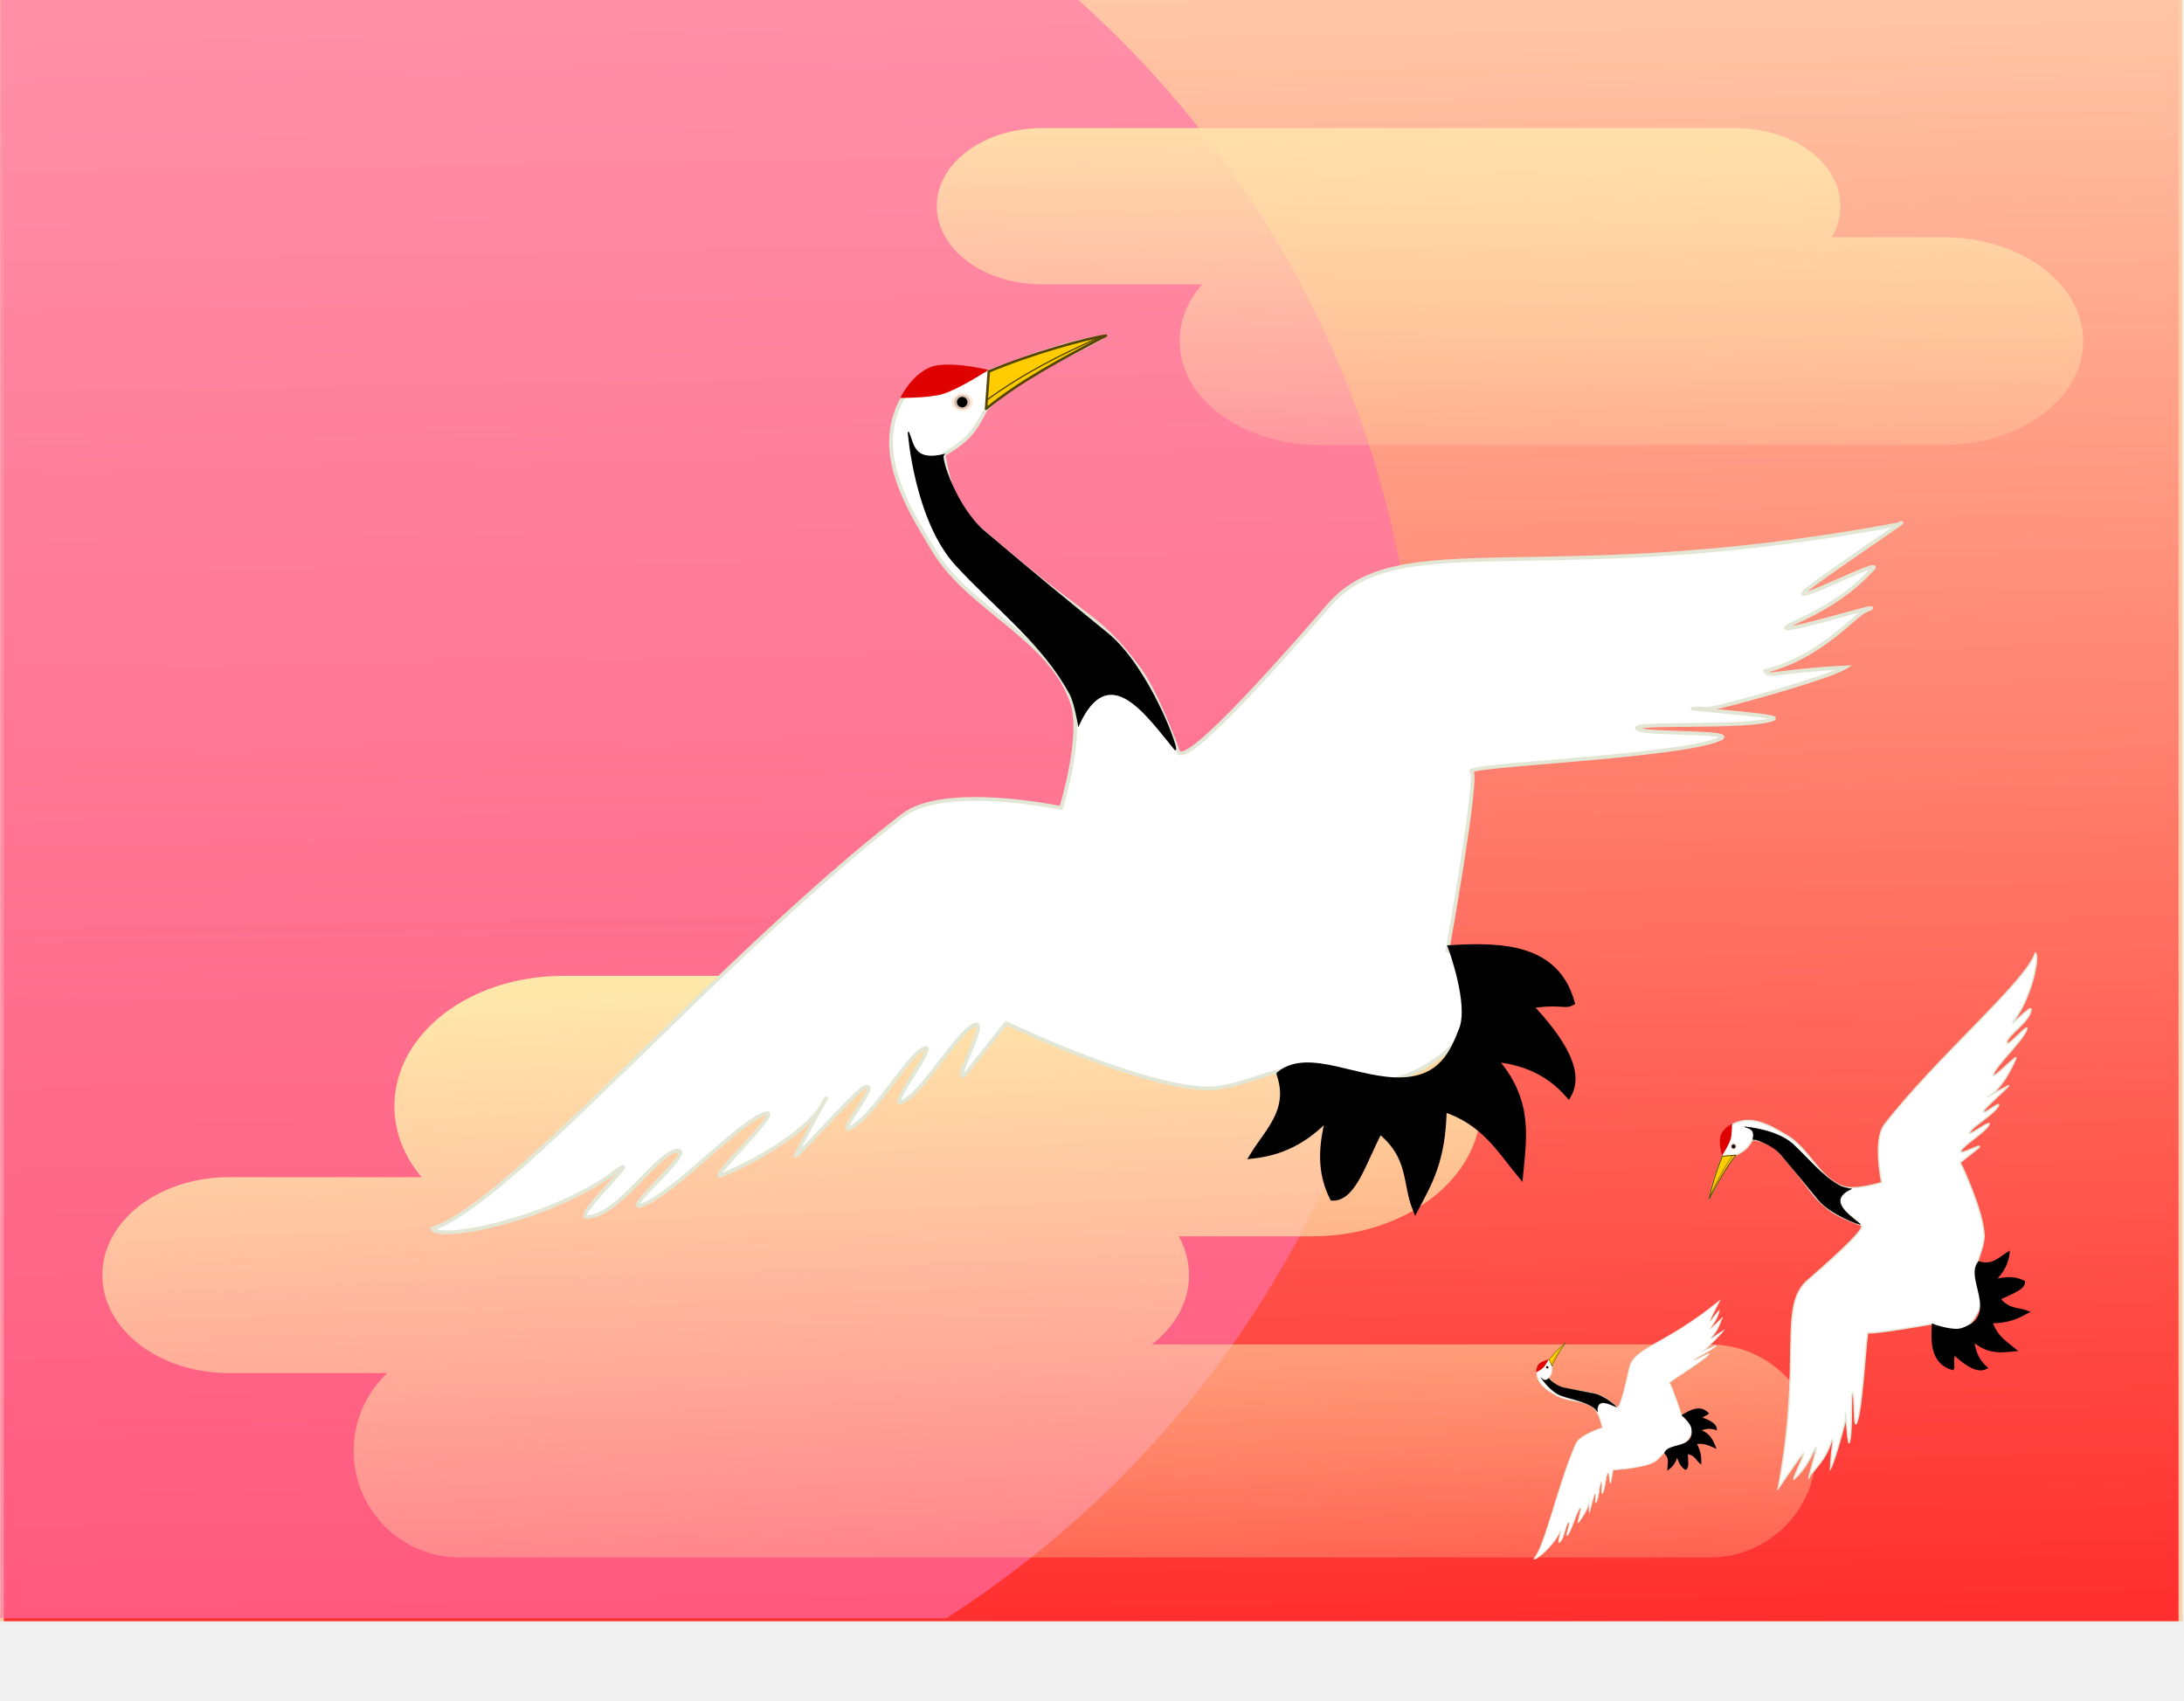
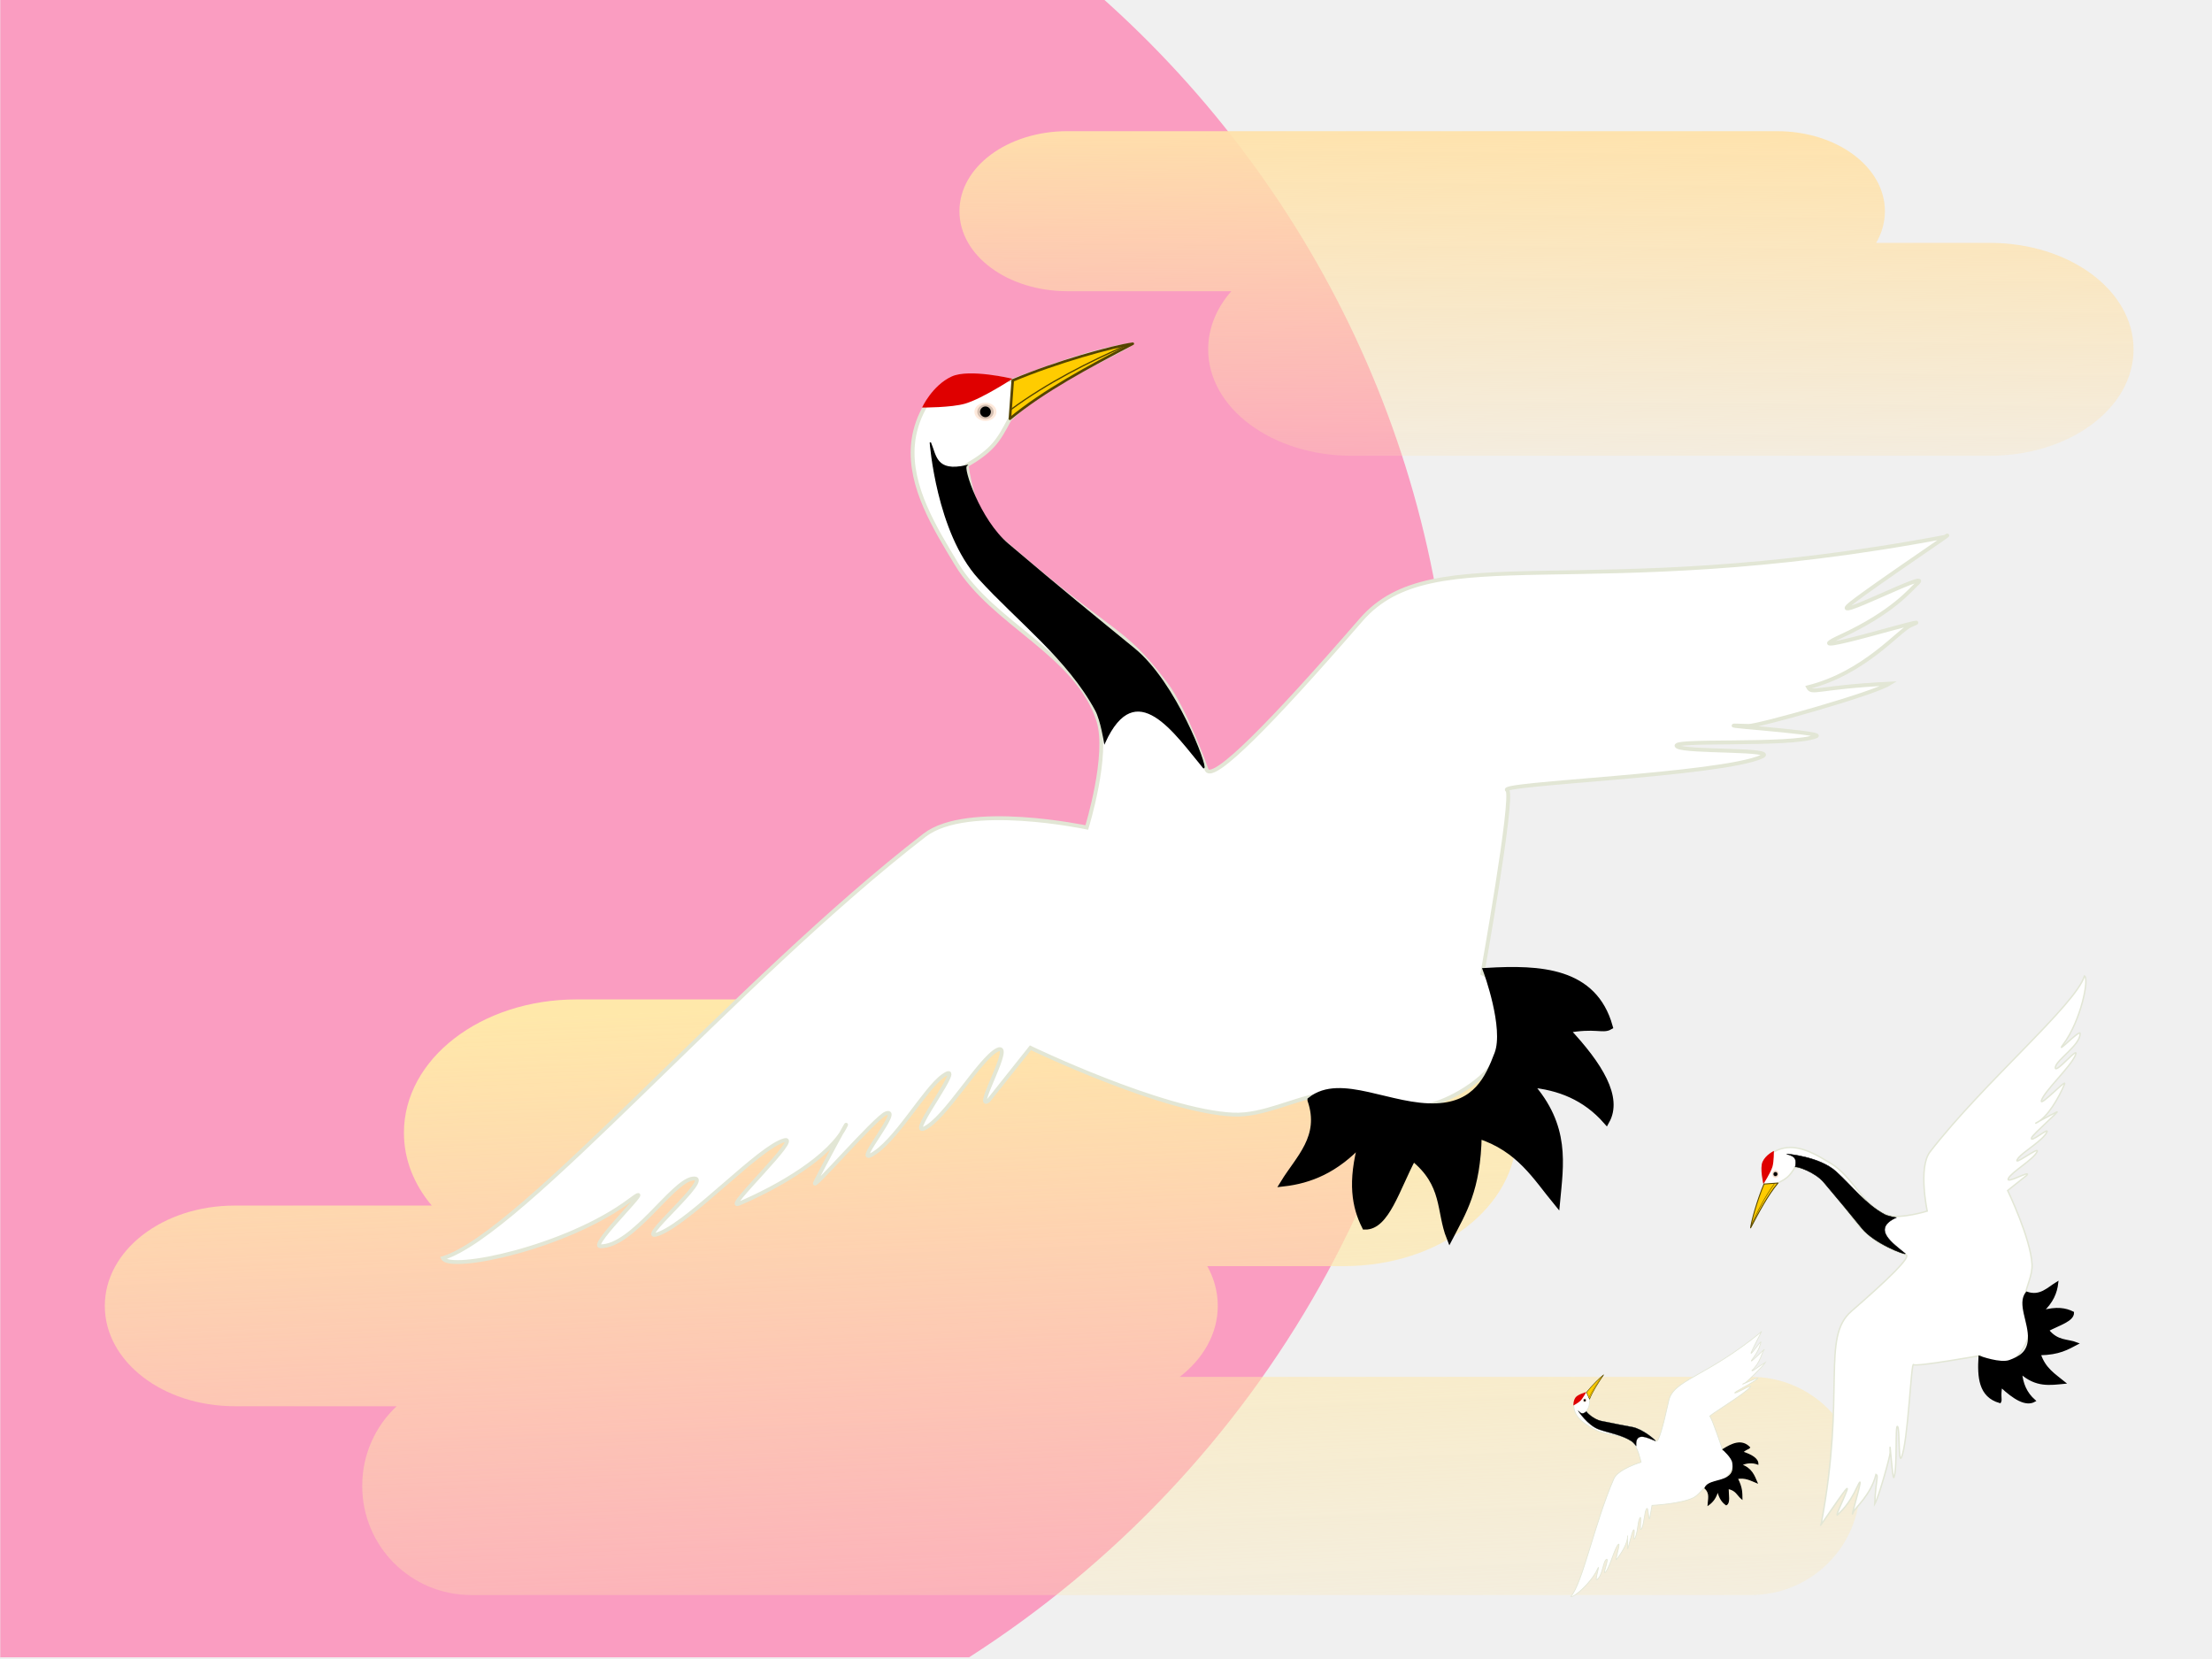
- <svg xmlns="http://www.w3.org/2000/svg">
-   <linearGradient id="a" gradientUnits="userSpaceOnUse" x1="1584.333" x2="1550.551" y1="552.196" y2="-1506.316">
-     <stop offset="0" stop-color="#ff2a2a" />
-     <stop offset="1" stop-color="#ff2a2a" stop-opacity="0" />
-   </linearGradient>
-   <linearGradient id="b" gradientUnits="userSpaceOnUse" x1="1508.627" x2="1548.348" y1="-300.403" y2="669.867">
+ <svg xmlns="http://www.w3.org/2000/svg" viewBox="0 0 2560 1920">
+   <linearGradient id="a" gradientUnits="userSpaceOnUse" x1="1508.627" x2="1548.348" y1="-300.403" y2="669.867">
    <stop offset="0" stop-color="#ffe8aa" />
    <stop offset="1" stop-color="#ffe8aa" stop-opacity="0" />
  </linearGradient>
-   <linearGradient id="c" gradientTransform="matrix(2.5864 0 0 2.7392 1086.6 -1425.4)" gradientUnits="userSpaceOnUse" x1="252.44" x2="251.02" y1="39.472" y2="236.76">
+   <linearGradient id="b" gradientTransform="matrix(2.5864 0 0 2.7392 1086.6 -1425.4)" gradientUnits="userSpaceOnUse" x1="252.44" x2="251.02" y1="39.472" y2="236.76">
    <stop offset="0" stop-color="#ffe2aa" />
    <stop offset="1" stop-color="#ffe2aa" stop-opacity="0" />
  </linearGradient>
-   <path d="m-1.103-1450h2587.9v1931.8h-2587.9z" fill="#fca" stroke="#e2e6d5" stroke-linecap="round" stroke-linejoin="round" stroke-width=".802" transform="translate(0 1440)" />
-   <path d="m4.529-1463.9h2577.7v1945.4h-2577.7z" fill="url(#a)" transform="translate(0 1440)" />
  <g transform="translate(0 1440)">
    <path d="m .305-1454.1v1932.1h1121.3c336.78-215.81 559.73-591.32 559.73-1018.6 0-364.54-162.35-691.43-419.2-913.59h-1261.9z" fill="#ff70a8" fill-opacity=".65" />
    <path d="m283.55 296.46a5.264.351 0 1 1 -10.528 0 5.264.351 0 1 1  10.528 0z" style="fill:#fca;fill-opacity:.65;stroke:#e2e6d5;stroke-linecap:round;stroke-linejoin:round;stroke-width:.2" transform="matrix(4.0122 0 0 4.0122 842.3 -1000.5)" />
-     <path d="m1235.4-1288.2c-69.269 0-125.01 41.292-125.01 92.608 0 51.315 55.739 92.608 125.01 92.608h189.65c-16.979 19.324-26.795 42.4-26.795 67.274 0 68.259 74.154 123.19 166.29 123.19h738.37c92.14 0 166.29-54.934 166.29-123.19 0-68.259-74.154-123.19-166.29-123.19h-131.58c6.507-11.233 10.113-23.649 10.113-36.688 0-51.315-55.739-92.608-125.01-92.608h-821.05z" fill="url(#c)" />
-     <path d="m667.46-283.35c-110.81 0-199.98 68.796-199.98 154.34 0 31.174 11.804 60.037 32.223 84.256h-228.07c-83.302 0-150.33 51.79-150.33 116.1 0 64.313 67.031 116.1 150.33 116.1h187.44c-24.582 23.007-39.871 55.799-39.871 92.281 0 69.942 56.317 126.26 126.26 126.26h1480.9c69.942 0 126.26-56.317 126.26-126.26 0-69.942-56.317-126.26-126.26-126.26h-661.01c27.17-20.977 44.009-49.968 44.009-82.125 0-16.341-4.336-31.936-12.162-46.015h158.23c110.81 0 199.98-68.796 199.98-154.34 0-85.548-89.176-154.34-199.98-154.34h-887.95z" fill="url(#b)" />
+     <path d="m1235.4-1288.2c-69.269 0-125.01 41.292-125.01 92.608 0 51.315 55.739 92.608 125.01 92.608h189.65c-16.979 19.324-26.795 42.4-26.795 67.274 0 68.259 74.154 123.19 166.29 123.19h738.37c92.14 0 166.29-54.934 166.29-123.19 0-68.259-74.154-123.19-166.29-123.19h-131.58c6.507-11.233 10.113-23.649 10.113-36.688 0-51.315-55.739-92.608-125.01-92.608h-821.05z" fill="url(#b)" />
+     <path d="m667.46-283.35c-110.81 0-199.98 68.796-199.98 154.34 0 31.174 11.804 60.037 32.223 84.256h-228.07c-83.302 0-150.33 51.79-150.33 116.1 0 64.313 67.031 116.1 150.33 116.1h187.44c-24.582 23.007-39.871 55.799-39.871 92.281 0 69.942 56.317 126.26 126.26 126.26h1480.9c69.942 0 126.26-56.317 126.26-126.26 0-69.942-56.317-126.26-126.26-126.26h-661.01c27.17-20.977 44.009-49.968 44.009-82.125 0-16.341-4.336-31.936-12.162-46.015h158.23c110.81 0 199.98-68.796 199.98-154.34 0-85.548-89.176-154.34-199.98-154.34h-887.95z" fill="url(#a)" />
  </g>
-   <g transform="matrix(4.1059 0 0 4.1059 -7.2803 -12.5)">
-     <path d="m320.03 100.35c-10.662 1.641-21.751 5.84-32.826 9.96 0 0-12.767-2.799-17.912.232-5.9 3.475-9.614 11.012-10.191 17.835-1.008 11.899 6.116 23.428 12.289 33.65 10.248 16.969 33.802 25.212 39.942 44.06 3.136 9.627-3.23 30.201-3.23 30.201 0 0-33.644-7.15-45.72 2.175-53.139 41.034-113.49 112.42-135.77 119.22 1.909 3.92 34.766-2.875 52.708-16.325 9.379-7.032-11.89 12.966-8.305 12.981 9.118.04 20.046-18.089 25.915-19.076 7.102-1.195-18.268 19.364-8.998 15.345 9.241-4.006 27.844-24.217 34.91-26.162 5.216-1.436-17.45 19.847-12.832 17.892 11.015-4.663 25.882-13.206 30.126-21.993 1.175-2.432-6.433 11.606-8.594 16.037-1.458 2.989 17.08-18.441 19.918-19.498 4.936-1.839-8.705 14.008-4.27 11.784 6.775-3.398 15.069-18.535 20.304-22.309 7.581-5.466-10.187 16.995-5.257 14.772 5.902-2.661 15.642-19.632 20.603-22.143 5.119-2.591-6.749 17.446-2.49 14.318l11.875-14.92c0 0 37.07 17.852 57.082 18.826 8.392.408 17.353-4.542 24.591-5.533 18.857-2.581 21.597 5.435 31.848 2.548 5.56-1.565 16.323-7.499 18.968-15.146 2.424-7.009 3.08-17.443-5.096-21.657 0 0 8.852-49.45 7.039-51.626-3.931-1.895 60.274-4.243 71.73-9.489 4.921-2.254-21.161-1.186-23.799-2.798-3.681-2.249 32.453-.018 39.183-2.963 2.59-1.133-35.843-3.536-19.119-2.89 2.616.101 35.078-9.025 39.69-11.921-20.497 1.018-21.786 3.097-22.922 1.021 16.065-4.029 25.725-16.194 28.987-17.478 10.34-4.07-35.261 10.266-19.894 3.196 14.848-6.832 19.787-13.243 21.685-14.977 5.024-4.591-26.912 12.112-18.516 5.478 6.254-4.941 31.342-21.733 26.315-18.609-102.44 19.338-144.1-.204-164.58 23.408-25.386 29.267-41.564 45.651-43.506 42.322 0 0-6.087-17.079-11.465-24.205-13.014-17.242-13.91-12.157-48.719-42.735-5.799-5.095-7.489-18.941-7.489-18.941 7.247-4.254 8.869-6.78 12.122-13.007 10.573-10.16 20.817-13.688 33.676-20.861z" fill="#fff" stroke="#e2e6d5" stroke-width="1.089" />
-     <path d="m371.22 313.14c3.567 10.43-3.346 16.368-7.657 23.421 7.357-.847 14.713-3.69 22.07-11.71-3.205 11.463-1.86 18.375.901 23.871 5.96.112 8.902-10.71 13.512-19.367 9.37 7.507 7.38 15.013 10.359 22.52 3.735-7.2 7.849-13.515 8.107-28.826 11.607 3.756 16.164 11.741 22.07 18.917 1.001-10.755 2.964-21.413-7.657-33.33 8.303.713 15.715 3.65 21.619 10.359 3.643-6.54-1.734-15.541-11.26-25.673 8.15-1.484 10.246.188 12.161-.901-4.426-15.786-19.507-16.554-34.658-15.655 0 0 5.9 15.977 3.13 23.312-2.67 7.069-6.083 14.346-17.115 14.863-12.961.607-27.133-8.542-35.582-1.802z" stroke="#000" stroke-width="1.815" />
-     <path d="m-123.62 147.01c0 .315-.196.57-.439.57-.242 0-.439-.255-.439-.57 0-.315.196-.57.439-.57.242 0 .439.255.439.57z" stroke="#ffe6d5" stroke-linecap="round" stroke-opacity=".83" stroke-width=".3" transform="matrix(5.2757 0 0 3.5904 934.04 -408.7)" />
-     <path d="m261.67 117.92c0 0 2.864-6.234 8.36-8.758 4.944-2.271 17.158.637 17.158.637 0 0-8.521 5.583-13.336 7.007-3.91 1.156-12.182 1.115-12.182 1.115z" fill="#df0000" />
-     <path d="m287.23 110.28l-.796 10.789c9.66-7.974 22.018-14.538 34.635-21.139-5.559.748-21.401 5.115-33.839 10.351z" fill="#fc0" stroke="#540" stroke-linecap="round" stroke-linejoin="round" stroke-width=".726" />
-     <path d="m286.71 118.48c10.542-7.709 21.591-13.22 32.764-18.193" fill="none" stroke="#540" stroke-linecap="round" stroke-linejoin="round" stroke-width=".363" />
-     <path d="m274.16 134.33c-8.68 1.965-8.578-2.862-10.157-6.559 0 0 1.833 25.271 13.689 38.287 11.152 12.243 25.064 22.621 32.95 37.184 1.497 2.765 2.493 9.099 2.493 9.099 8.835-19.341 19.83-2.584 27.909 7.116 1.082 0-7.759-23.893-19.593-33.555-12.476-10.186-19.976-16.259-35.582-29.501-8.041-6.824-12.866-21.531-11.71-22.07z" stroke="#000" stroke-width=".363" />
-   </g>
-   <g transform="matrix(0 1.4991 1.4991 0 1876.2 939.73)">
-     <path d="m320.03 100.35c-10.662 1.641-21.751 5.84-32.826 9.96 0 0-12.767-2.799-17.912.232-5.9 3.475-9.614 11.012-10.191 17.835-1.008 11.899 6.116 23.428 12.289 33.65 10.248 16.969 33.802 25.212 39.942 44.06 3.136 9.627-3.23 30.201-3.23 30.201 0 0-33.644-7.15-45.72 2.175-53.139 41.034-113.49 112.42-135.77 119.22 1.909 3.92 34.766-2.875 52.708-16.325 9.379-7.032-11.89 12.966-8.305 12.981 9.118.04 20.046-18.089 25.915-19.076 7.102-1.195-18.268 19.364-8.998 15.345 9.241-4.006 27.844-24.217 34.91-26.162 5.216-1.436-17.45 19.847-12.832 17.892 11.015-4.663 25.882-13.206 30.126-21.993 1.175-2.432-6.433 11.606-8.594 16.037-1.458 2.989 17.08-18.441 19.918-19.498 4.936-1.839-8.705 14.008-4.27 11.784 6.775-3.398 15.069-18.535 20.304-22.309 7.581-5.466-10.187 16.995-5.257 14.772 5.902-2.661 15.642-19.632 20.603-22.143 5.119-2.591-6.749 17.446-2.49 14.318l11.875-14.92c0 0 37.07 17.852 57.082 18.826 8.392.408 17.353-4.542 24.591-5.533 18.857-2.581 21.597 5.435 31.848 2.548 5.56-1.565 16.323-7.499 18.968-15.146 2.424-7.009 3.08-17.443-5.096-21.657 0 0 8.852-49.45 7.039-51.626-3.931-1.895 60.274-4.243 71.73-9.489 4.921-2.254-21.161-1.186-23.799-2.798-3.681-2.249 32.453-.018 39.183-2.963 2.59-1.133-35.843-3.536-19.119-2.89 2.616.101 35.078-9.025 39.69-11.921-20.497 1.018-21.786 3.097-22.922 1.021 16.065-4.029 25.725-16.194 28.987-17.478 10.34-4.07-35.261 10.266-19.894 3.196 14.848-6.832 19.787-13.243 21.685-14.977 5.024-4.591-26.912 12.112-18.516 5.478 6.254-4.941 31.342-21.733 26.315-18.609-102.44 19.338-144.1-.204-164.58 23.408-25.386 29.267-41.564 45.651-43.506 42.322 0 0-6.087-17.079-11.465-24.205-13.014-17.242-13.91-12.157-48.719-42.735-5.799-5.095-7.489-18.941-7.489-18.941 7.247-4.254 8.869-6.78 12.122-13.007 10.573-10.16 20.817-13.688 33.676-20.861z" fill="#fff" stroke="#e2e6d5" stroke-width="1.089" />
-     <path d="m371.22 313.14c3.567 10.43-3.346 16.368-7.657 23.421 7.357-.847 14.713-3.69 22.07-11.71-3.205 11.463-1.86 18.375.901 23.871 5.96.112 8.902-10.71 13.512-19.367 9.37 7.507 7.38 15.013 10.359 22.52 3.735-7.2 7.849-13.515 8.107-28.826 11.607 3.756 16.164 11.741 22.07 18.917 1.001-10.755 2.964-21.413-7.657-33.33 8.303.713 15.715 3.65 21.619 10.359 3.643-6.54-1.734-15.541-11.26-25.673 8.15-1.484 10.246.188 12.161-.901-4.426-15.786-19.507-16.554-34.658-15.655 0 0 5.9 15.977 3.13 23.312-2.67 7.069-6.083 14.346-17.115 14.863-12.961.607-27.133-8.542-35.582-1.802z" stroke="#000" stroke-width="1.815" />
-     <path d="m-123.62 147.01c0 .315-.196.57-.439.57-.242 0-.439-.255-.439-.57 0-.315.196-.57.439-.57.242 0 .439.255.439.57z" stroke="#ffe6d5" stroke-linecap="round" stroke-opacity=".83" stroke-width=".3" transform="matrix(5.2757 0 0 3.5904 934.04 -408.7)" />
-     <path d="m261.67 117.92c0 0 2.864-6.234 8.36-8.758 4.944-2.271 17.158.637 17.158.637 0 0-8.521 5.583-13.336 7.007-3.91 1.156-12.182 1.115-12.182 1.115z" fill="#df0000" />
-     <path d="m287.23 110.28l-.796 10.789c9.66-7.974 22.018-14.538 34.635-21.139-5.559.748-21.401 5.115-33.839 10.351z" fill="#fc0" stroke="#540" stroke-linecap="round" stroke-linejoin="round" stroke-width=".726" />
-     <path d="m286.71 118.48c10.542-7.709 21.591-13.22 32.764-18.193" fill="none" stroke="#540" stroke-linecap="round" stroke-linejoin="round" stroke-width=".363" />
-     <path d="m274.16 134.33c-8.68 1.965-8.578-2.862-10.157-6.559 0 0 1.833 25.271 13.689 38.287 11.152 12.243 25.064 22.621 32.95 37.184 1.497 2.765 2.493 9.099 2.493 9.099 8.835-19.341 19.83-2.584 27.909 7.116 1.082 0-7.759-23.893-19.593-33.555-12.476-10.186-19.976-16.259-35.582-29.501-8.041-6.824-12.866-21.531-11.71-22.07z" stroke="#000" stroke-width=".363" />
-   </g>
-   <g transform="matrix(.70546 -.38458 .38458 .70546 1591 1644.06)">
-     <path d="m320.03 100.35c-10.662 1.641-21.751 5.84-32.826 9.96 0 0-12.767-2.799-17.912.232-5.9 3.475-9.614 11.012-10.191 17.835-1.008 11.899 6.116 23.428 12.289 33.65 10.248 16.969 33.802 25.212 39.942 44.06 3.136 9.627-3.23 30.201-3.23 30.201 0 0-33.644-7.15-45.72 2.175-53.139 41.034-113.49 112.42-135.77 119.22 1.909 3.92 34.766-2.875 52.708-16.325 9.379-7.032-11.89 12.966-8.305 12.981 9.118.04 20.046-18.089 25.915-19.076 7.102-1.195-18.268 19.364-8.998 15.345 9.241-4.006 27.844-24.217 34.91-26.162 5.216-1.436-17.45 19.847-12.832 17.892 11.015-4.663 25.882-13.206 30.126-21.993 1.175-2.432-6.433 11.606-8.594 16.037-1.458 2.989 17.08-18.441 19.918-19.498 4.936-1.839-8.705 14.008-4.27 11.784 6.775-3.398 15.069-18.535 20.304-22.309 7.581-5.466-10.187 16.995-5.257 14.772 5.902-2.661 15.642-19.632 20.603-22.143 5.119-2.591-6.749 17.446-2.49 14.318l11.875-14.92c0 0 37.07 17.852 57.082 18.826 8.392.408 17.353-4.542 24.591-5.533 18.857-2.581 21.597 5.435 31.848 2.548 5.56-1.565 16.323-7.499 18.968-15.146 2.424-7.009 3.08-17.443-5.096-21.657 0 0 8.852-49.45 7.039-51.626-3.931-1.895 60.274-4.243 71.73-9.489 4.921-2.254-21.161-1.186-23.799-2.798-3.681-2.249 32.453-.018 39.183-2.963 2.59-1.133-35.843-3.536-19.119-2.89 2.616.101 35.078-9.025 39.69-11.921-20.497 1.018-21.786 3.097-22.922 1.021 16.065-4.029 25.725-16.194 28.987-17.478 10.34-4.07-35.261 10.266-19.894 3.196 14.848-6.832 19.787-13.243 21.685-14.977 5.024-4.591-26.912 12.112-18.516 5.478 6.254-4.941 31.342-21.733 26.315-18.609-102.44 19.338-144.1-.204-164.58 23.408-25.386 29.267-41.564 45.651-43.506 42.322 0 0-6.087-17.079-11.465-24.205-13.014-17.242-13.91-12.157-48.719-42.735-5.799-5.095-7.489-18.941-7.489-18.941 7.247-4.254 8.869-6.78 12.122-13.007 10.573-10.16 20.817-13.688 33.676-20.861z" fill="#fff" stroke="#e2e6d5" stroke-width="1.089" />
-     <path d="m371.22 313.14c3.567 10.43-3.346 16.368-7.657 23.421 7.357-.847 14.713-3.69 22.07-11.71-3.205 11.463-1.86 18.375.901 23.871 5.96.112 8.902-10.71 13.512-19.367 9.37 7.507 7.38 15.013 10.359 22.52 3.735-7.2 7.849-13.515 8.107-28.826 11.607 3.756 16.164 11.741 22.07 18.917 1.001-10.755 2.964-21.413-7.657-33.33 8.303.713 15.715 3.65 21.619 10.359 3.643-6.54-1.734-15.541-11.26-25.673 8.15-1.484 10.246.188 12.161-.901-4.426-15.786-19.507-16.554-34.658-15.655 0 0 5.9 15.977 3.13 23.312-2.67 7.069-6.083 14.346-17.115 14.863-12.961.607-27.133-8.542-35.582-1.802z" stroke="#000" stroke-width="1.815" />
-     <path d="m-123.62 147.01a.439.57 0 1 1 -.877 0 .439.57 0 1 1  .877 0z" stroke="#ffe6d5" stroke-linecap="round" stroke-opacity=".83" stroke-width=".3" transform="matrix(5.2757 0 0 3.5904 934.04 -408.7)" />
-     <path d="m261.67 117.92c0 0 2.864-6.234 8.36-8.758 4.944-2.271 17.158.637 17.158.637 0 0-8.521 5.583-13.336 7.007-3.91 1.156-12.182 1.115-12.182 1.115z" fill="#df0000" />
-     <path d="m287.23 110.28l-.796 10.789c9.66-7.974 22.018-14.538 34.635-21.139-5.559.748-21.401 5.115-33.839 10.351z" fill="#fc0" stroke="#540" stroke-linecap="round" stroke-linejoin="round" stroke-width=".726" />
-     <path d="m286.71 118.48c10.542-7.709 21.591-13.22 32.764-18.193" fill="none" stroke="#540" stroke-linecap="round" stroke-linejoin="round" stroke-width=".363" />
-     <path d="m274.16 134.33c-8.68 1.965-8.578-2.862-10.157-6.559 0 0 1.833 25.271 13.689 38.287 11.152 12.243 25.064 22.621 32.95 37.184 1.497 2.765 2.493 9.099 2.493 9.099 8.835-19.341 19.83-2.584 27.909 7.116 1.082 0-7.759-23.893-19.593-33.555-12.476-10.186-19.976-16.259-35.582-29.501-8.041-6.824-12.866-21.531-11.71-22.07z" stroke="#000" stroke-width=".363" />
+   <g transform="translate(0 1440)">
+     <g transform="matrix(4.1059 0 0 4.1059 -7.2803 -1452.5)">
+       <path d="m320.03 100.35c-10.662 1.641-21.751 5.84-32.826 9.96 0 0-12.767-2.799-17.912.232-5.9 3.475-9.614 11.012-10.191 17.835-1.008 11.899 6.116 23.428 12.289 33.65 10.248 16.969 33.802 25.212 39.942 44.06 3.136 9.627-3.23 30.201-3.23 30.201s-33.644-7.15-45.72 2.175c-53.139 41.034-113.49 112.42-135.77 119.22 1.909 3.92 34.766-2.875 52.708-16.325 9.379-7.032-11.89 12.966-8.305 12.981 9.118.04 20.046-18.089 25.915-19.076 7.102-1.195-18.268 19.364-8.998 15.345 9.241-4.006 27.844-24.217 34.91-26.162 5.216-1.436-17.45 19.847-12.832 17.892 11.015-4.663 25.882-13.206 30.126-21.993 1.175-2.432-6.433 11.606-8.594 16.037-1.458 2.989 17.08-18.441 19.918-19.498 4.936-1.839-8.705 14.008-4.27 11.784 6.775-3.398 15.069-18.535 20.304-22.309 7.581-5.466-10.187 16.995-5.257 14.772 5.902-2.661 15.642-19.632 20.603-22.143 5.119-2.591-6.749 17.446-2.49 14.318l11.875-14.92s37.07 17.852 57.082 18.826c8.392.408 17.353-4.542 24.591-5.533 18.857-2.581 21.597 5.435 31.848 2.548 5.56-1.565 16.323-7.499 18.968-15.146 2.424-7.009 3.08-17.443-5.096-21.657 0 0 8.852-49.45 7.039-51.626-3.931-1.895 60.274-4.243 71.73-9.489 4.921-2.254-21.161-1.186-23.799-2.798-3.681-2.249 32.453-.018 39.183-2.963 2.59-1.133-35.843-3.536-19.119-2.89 2.616.101 35.078-9.025 39.69-11.921-20.497 1.018-21.786 3.097-22.922 1.021 16.065-4.029 25.725-16.194 28.987-17.478 10.34-4.07-35.261 10.266-19.894 3.196 14.848-6.832 19.787-13.243 21.685-14.977 5.024-4.591-26.912 12.112-18.516 5.478 6.254-4.941 31.342-21.733 26.315-18.609-102.44 19.338-144.1-.204-164.58 23.408-25.386 29.267-41.564 45.651-43.506 42.322 0 0-6.087-17.079-11.465-24.205-13.014-17.242-13.91-12.157-48.719-42.735-5.799-5.095-7.489-18.941-7.489-18.941 7.247-4.254 8.869-6.78 12.122-13.007 10.573-10.16 20.817-13.688 33.676-20.861z" fill="#fff" stroke="#e2e6d5" stroke-width="1.089" />
+       <path d="m371.22 313.14c3.567 10.43-3.346 16.368-7.657 23.421 7.357-.847 14.713-3.69 22.07-11.71-3.205 11.463-1.86 18.375.901 23.871 5.96.112 8.902-10.71 13.512-19.367 9.37 7.507 7.38 15.013 10.359 22.52 3.735-7.2 7.849-13.515 8.107-28.826 11.607 3.756 16.164 11.741 22.07 18.917 1.001-10.755 2.964-21.413-7.657-33.33 8.303.713 15.715 3.65 21.619 10.359 3.643-6.54-1.734-15.541-11.26-25.673 8.15-1.484 10.246.188 12.161-.901-4.426-15.786-19.507-16.554-34.658-15.655 0 0 5.9 15.977 3.13 23.312-2.67 7.069-6.083 14.346-17.115 14.863-12.961.607-27.133-8.542-35.582-1.802z" stroke="#000" stroke-width="1.815" />
+       <path d="m-123.62 147.01c0 .315-.196.57-.439.57s-.439-.255-.439-.57.196-.57.439-.57.439.255.439.57z" stroke="#ffe6d5" stroke-linecap="round" stroke-opacity=".83" stroke-width=".3" transform="matrix(5.2757 0 0 3.5904 934.04 -408.7)" />
+       <path d="m261.67 117.92s2.864-6.234 8.36-8.758c4.944-2.271 17.158.637 17.158.637s-8.521 5.583-13.336 7.007c-3.91 1.156-12.182 1.115-12.182 1.115z" fill="#df0000" />
+       <path d="m287.23 110.28l-.796 10.789c9.66-7.974 22.018-14.538 34.635-21.139-5.559.748-21.401 5.115-33.839 10.351z" fill="#fc0" stroke="#540" stroke-linecap="round" stroke-linejoin="round" stroke-width=".726" />
+       <path d="m286.71 118.48c10.542-7.709 21.591-13.22 32.764-18.193" fill="none" stroke="#540" stroke-linecap="round" stroke-linejoin="round" stroke-width=".363" />
+       <path d="m274.16 134.33c-8.68 1.965-8.578-2.862-10.157-6.559 0 0 1.833 25.271 13.689 38.287 11.152 12.243 25.064 22.621 32.95 37.184 1.497 2.765 2.493 9.099 2.493 9.099 8.835-19.341 19.83-2.584 27.909 7.116 1.082 0-7.759-23.893-19.593-33.555-12.476-10.186-19.976-16.259-35.582-29.501-8.041-6.824-12.866-21.531-11.71-22.07z" stroke="#000" stroke-width=".363" />
+     </g>
+     <g transform="matrix(0 1.4991 1.4991 0 1876.2 -500.27)">
+       <path d="m320.03 100.35c-10.662 1.641-21.751 5.84-32.826 9.96 0 0-12.767-2.799-17.912.232-5.9 3.475-9.614 11.012-10.191 17.835-1.008 11.899 6.116 23.428 12.289 33.65 10.248 16.969 33.802 25.212 39.942 44.06 3.136 9.627-3.23 30.201-3.23 30.201s-33.644-7.15-45.72 2.175c-53.139 41.034-113.49 112.42-135.77 119.22 1.909 3.92 34.766-2.875 52.708-16.325 9.379-7.032-11.89 12.966-8.305 12.981 9.118.04 20.046-18.089 25.915-19.076 7.102-1.195-18.268 19.364-8.998 15.345 9.241-4.006 27.844-24.217 34.91-26.162 5.216-1.436-17.45 19.847-12.832 17.892 11.015-4.663 25.882-13.206 30.126-21.993 1.175-2.432-6.433 11.606-8.594 16.037-1.458 2.989 17.08-18.441 19.918-19.498 4.936-1.839-8.705 14.008-4.27 11.784 6.775-3.398 15.069-18.535 20.304-22.309 7.581-5.466-10.187 16.995-5.257 14.772 5.902-2.661 15.642-19.632 20.603-22.143 5.119-2.591-6.749 17.446-2.49 14.318l11.875-14.92s37.07 17.852 57.082 18.826c8.392.408 17.353-4.542 24.591-5.533 18.857-2.581 21.597 5.435 31.848 2.548 5.56-1.565 16.323-7.499 18.968-15.146 2.424-7.009 3.08-17.443-5.096-21.657 0 0 8.852-49.45 7.039-51.626-3.931-1.895 60.274-4.243 71.73-9.489 4.921-2.254-21.161-1.186-23.799-2.798-3.681-2.249 32.453-.018 39.183-2.963 2.59-1.133-35.843-3.536-19.119-2.89 2.616.101 35.078-9.025 39.69-11.921-20.497 1.018-21.786 3.097-22.922 1.021 16.065-4.029 25.725-16.194 28.987-17.478 10.34-4.07-35.261 10.266-19.894 3.196 14.848-6.832 19.787-13.243 21.685-14.977 5.024-4.591-26.912 12.112-18.516 5.478 6.254-4.941 31.342-21.733 26.315-18.609-102.44 19.338-144.1-.204-164.58 23.408-25.386 29.267-41.564 45.651-43.506 42.322 0 0-6.087-17.079-11.465-24.205-13.014-17.242-13.91-12.157-48.719-42.735-5.799-5.095-7.489-18.941-7.489-18.941 7.247-4.254 8.869-6.78 12.122-13.007 10.573-10.16 20.817-13.688 33.676-20.861z" fill="#fff" stroke="#e2e6d5" stroke-width="1.089" />
+       <path d="m371.22 313.14c3.567 10.43-3.346 16.368-7.657 23.421 7.357-.847 14.713-3.69 22.07-11.71-3.205 11.463-1.86 18.375.901 23.871 5.96.112 8.902-10.71 13.512-19.367 9.37 7.507 7.38 15.013 10.359 22.52 3.735-7.2 7.849-13.515 8.107-28.826 11.607 3.756 16.164 11.741 22.07 18.917 1.001-10.755 2.964-21.413-7.657-33.33 8.303.713 15.715 3.65 21.619 10.359 3.643-6.54-1.734-15.541-11.26-25.673 8.15-1.484 10.246.188 12.161-.901-4.426-15.786-19.507-16.554-34.658-15.655 0 0 5.9 15.977 3.13 23.312-2.67 7.069-6.083 14.346-17.115 14.863-12.961.607-27.133-8.542-35.582-1.802z" stroke="#000" stroke-width="1.815" />
+       <path d="m-123.62 147.01c0 .315-.196.57-.439.57s-.439-.255-.439-.57.196-.57.439-.57.439.255.439.57z" stroke="#ffe6d5" stroke-linecap="round" stroke-opacity=".83" stroke-width=".3" transform="matrix(5.2757 0 0 3.5904 934.04 -408.7)" />
+       <path d="m261.67 117.92s2.864-6.234 8.36-8.758c4.944-2.271 17.158.637 17.158.637s-8.521 5.583-13.336 7.007c-3.91 1.156-12.182 1.115-12.182 1.115z" fill="#df0000" />
+       <path d="m287.23 110.28l-.796 10.789c9.66-7.974 22.018-14.538 34.635-21.139-5.559.748-21.401 5.115-33.839 10.351z" fill="#fc0" stroke="#540" stroke-linecap="round" stroke-linejoin="round" stroke-width=".726" />
+       <path d="m286.71 118.48c10.542-7.709 21.591-13.22 32.764-18.193" fill="none" stroke="#540" stroke-linecap="round" stroke-linejoin="round" stroke-width=".363" />
+       <path d="m274.16 134.33c-8.68 1.965-8.578-2.862-10.157-6.559 0 0 1.833 25.271 13.689 38.287 11.152 12.243 25.064 22.621 32.95 37.184 1.497 2.765 2.493 9.099 2.493 9.099 8.835-19.341 19.83-2.584 27.909 7.116 1.082 0-7.759-23.893-19.593-33.555-12.476-10.186-19.976-16.259-35.582-29.501-8.041-6.824-12.866-21.531-11.71-22.07z" stroke="#000" stroke-width=".363" />
+     </g>
+     <g transform="matrix(.70546 -.38458 .38458 .70546 1591 204.06)">
+       <path d="m320.03 100.35c-10.662 1.641-21.751 5.84-32.826 9.96 0 0-12.767-2.799-17.912.232-5.9 3.475-9.614 11.012-10.191 17.835-1.008 11.899 6.116 23.428 12.289 33.65 10.248 16.969 33.802 25.212 39.942 44.06 3.136 9.627-3.23 30.201-3.23 30.201s-33.644-7.15-45.72 2.175c-53.139 41.034-113.49 112.42-135.77 119.22 1.909 3.92 34.766-2.875 52.708-16.325 9.379-7.032-11.89 12.966-8.305 12.981 9.118.04 20.046-18.089 25.915-19.076 7.102-1.195-18.268 19.364-8.998 15.345 9.241-4.006 27.844-24.217 34.91-26.162 5.216-1.436-17.45 19.847-12.832 17.892 11.015-4.663 25.882-13.206 30.126-21.993 1.175-2.432-6.433 11.606-8.594 16.037-1.458 2.989 17.08-18.441 19.918-19.498 4.936-1.839-8.705 14.008-4.27 11.784 6.775-3.398 15.069-18.535 20.304-22.309 7.581-5.466-10.187 16.995-5.257 14.772 5.902-2.661 15.642-19.632 20.603-22.143 5.119-2.591-6.749 17.446-2.49 14.318l11.875-14.92s37.07 17.852 57.082 18.826c8.392.408 17.353-4.542 24.591-5.533 18.857-2.581 21.597 5.435 31.848 2.548 5.56-1.565 16.323-7.499 18.968-15.146 2.424-7.009 3.08-17.443-5.096-21.657 0 0 8.852-49.45 7.039-51.626-3.931-1.895 60.274-4.243 71.73-9.489 4.921-2.254-21.161-1.186-23.799-2.798-3.681-2.249 32.453-.018 39.183-2.963 2.59-1.133-35.843-3.536-19.119-2.89 2.616.101 35.078-9.025 39.69-11.921-20.497 1.018-21.786 3.097-22.922 1.021 16.065-4.029 25.725-16.194 28.987-17.478 10.34-4.07-35.261 10.266-19.894 3.196 14.848-6.832 19.787-13.243 21.685-14.977 5.024-4.591-26.912 12.112-18.516 5.478 6.254-4.941 31.342-21.733 26.315-18.609-102.44 19.338-144.1-.204-164.58 23.408-25.386 29.267-41.564 45.651-43.506 42.322 0 0-6.087-17.079-11.465-24.205-13.014-17.242-13.91-12.157-48.719-42.735-5.799-5.095-7.489-18.941-7.489-18.941 7.247-4.254 8.869-6.78 12.122-13.007 10.573-10.16 20.817-13.688 33.676-20.861z" fill="#fff" stroke="#e2e6d5" stroke-width="1.089" />
+       <path d="m371.22 313.14c3.567 10.43-3.346 16.368-7.657 23.421 7.357-.847 14.713-3.69 22.07-11.71-3.205 11.463-1.86 18.375.901 23.871 5.96.112 8.902-10.71 13.512-19.367 9.37 7.507 7.38 15.013 10.359 22.52 3.735-7.2 7.849-13.515 8.107-28.826 11.607 3.756 16.164 11.741 22.07 18.917 1.001-10.755 2.964-21.413-7.657-33.33 8.303.713 15.715 3.65 21.619 10.359 3.643-6.54-1.734-15.541-11.26-25.673 8.15-1.484 10.246.188 12.161-.901-4.426-15.786-19.507-16.554-34.658-15.655 0 0 5.9 15.977 3.13 23.312-2.67 7.069-6.083 14.346-17.115 14.863-12.961.607-27.133-8.542-35.582-1.802z" stroke="#000" stroke-width="1.815" />
+       <path d="m-123.62 147.01a.439.57 0 1 1 -.877 0 .439.57 0 1 1  .877 0z" stroke="#ffe6d5" stroke-linecap="round" stroke-opacity=".83" stroke-width=".3" transform="matrix(5.2757 0 0 3.5904 934.04 -408.7)" />
+       <path d="m261.67 117.92s2.864-6.234 8.36-8.758c4.944-2.271 17.158.637 17.158.637s-8.521 5.583-13.336 7.007c-3.91 1.156-12.182 1.115-12.182 1.115z" fill="#df0000" />
+       <path d="m287.23 110.28l-.796 10.789c9.66-7.974 22.018-14.538 34.635-21.139-5.559.748-21.401 5.115-33.839 10.351z" fill="#fc0" stroke="#540" stroke-linecap="round" stroke-linejoin="round" stroke-width=".726" />
+       <path d="m286.71 118.48c10.542-7.709 21.591-13.22 32.764-18.193" fill="none" stroke="#540" stroke-linecap="round" stroke-linejoin="round" stroke-width=".363" />
+       <path d="m274.16 134.33c-8.68 1.965-8.578-2.862-10.157-6.559 0 0 1.833 25.271 13.689 38.287 11.152 12.243 25.064 22.621 32.95 37.184 1.497 2.765 2.493 9.099 2.493 9.099 8.835-19.341 19.83-2.584 27.909 7.116 1.082 0-7.759-23.893-19.593-33.555-12.476-10.186-19.976-16.259-35.582-29.501-8.041-6.824-12.866-21.531-11.71-22.07z" stroke="#000" stroke-width=".363" />
+     </g>
  </g>
</svg>
